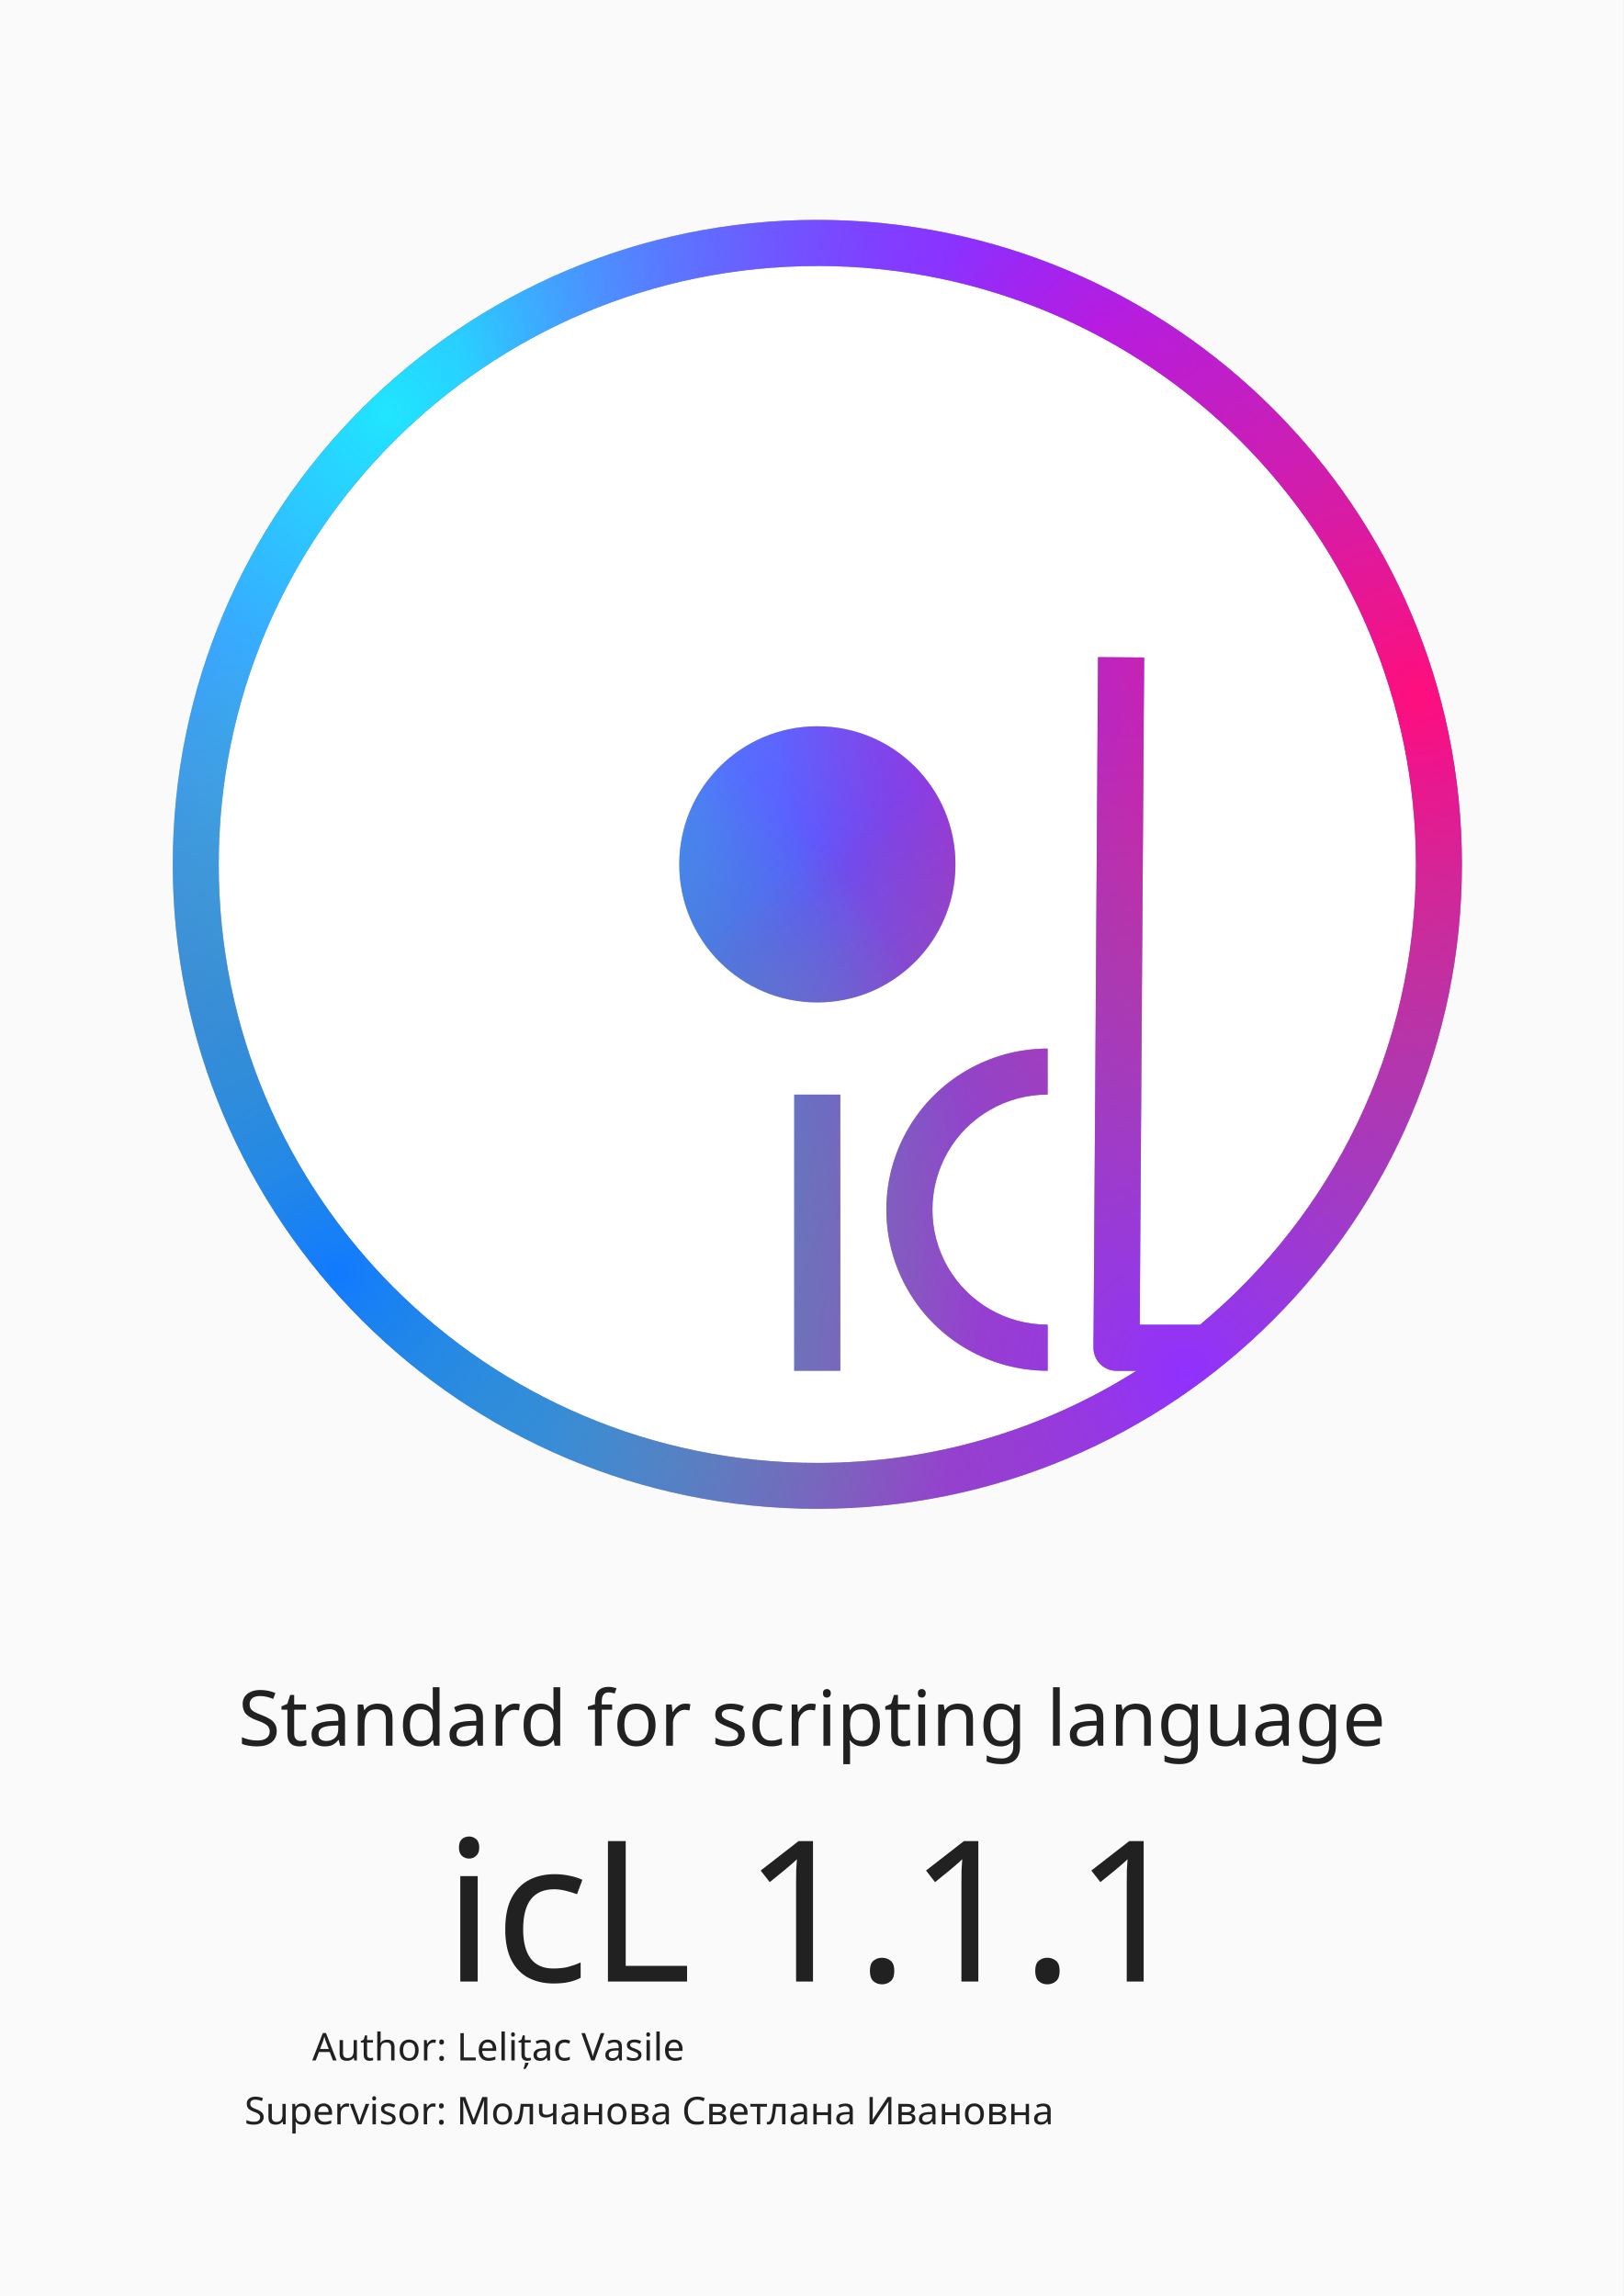
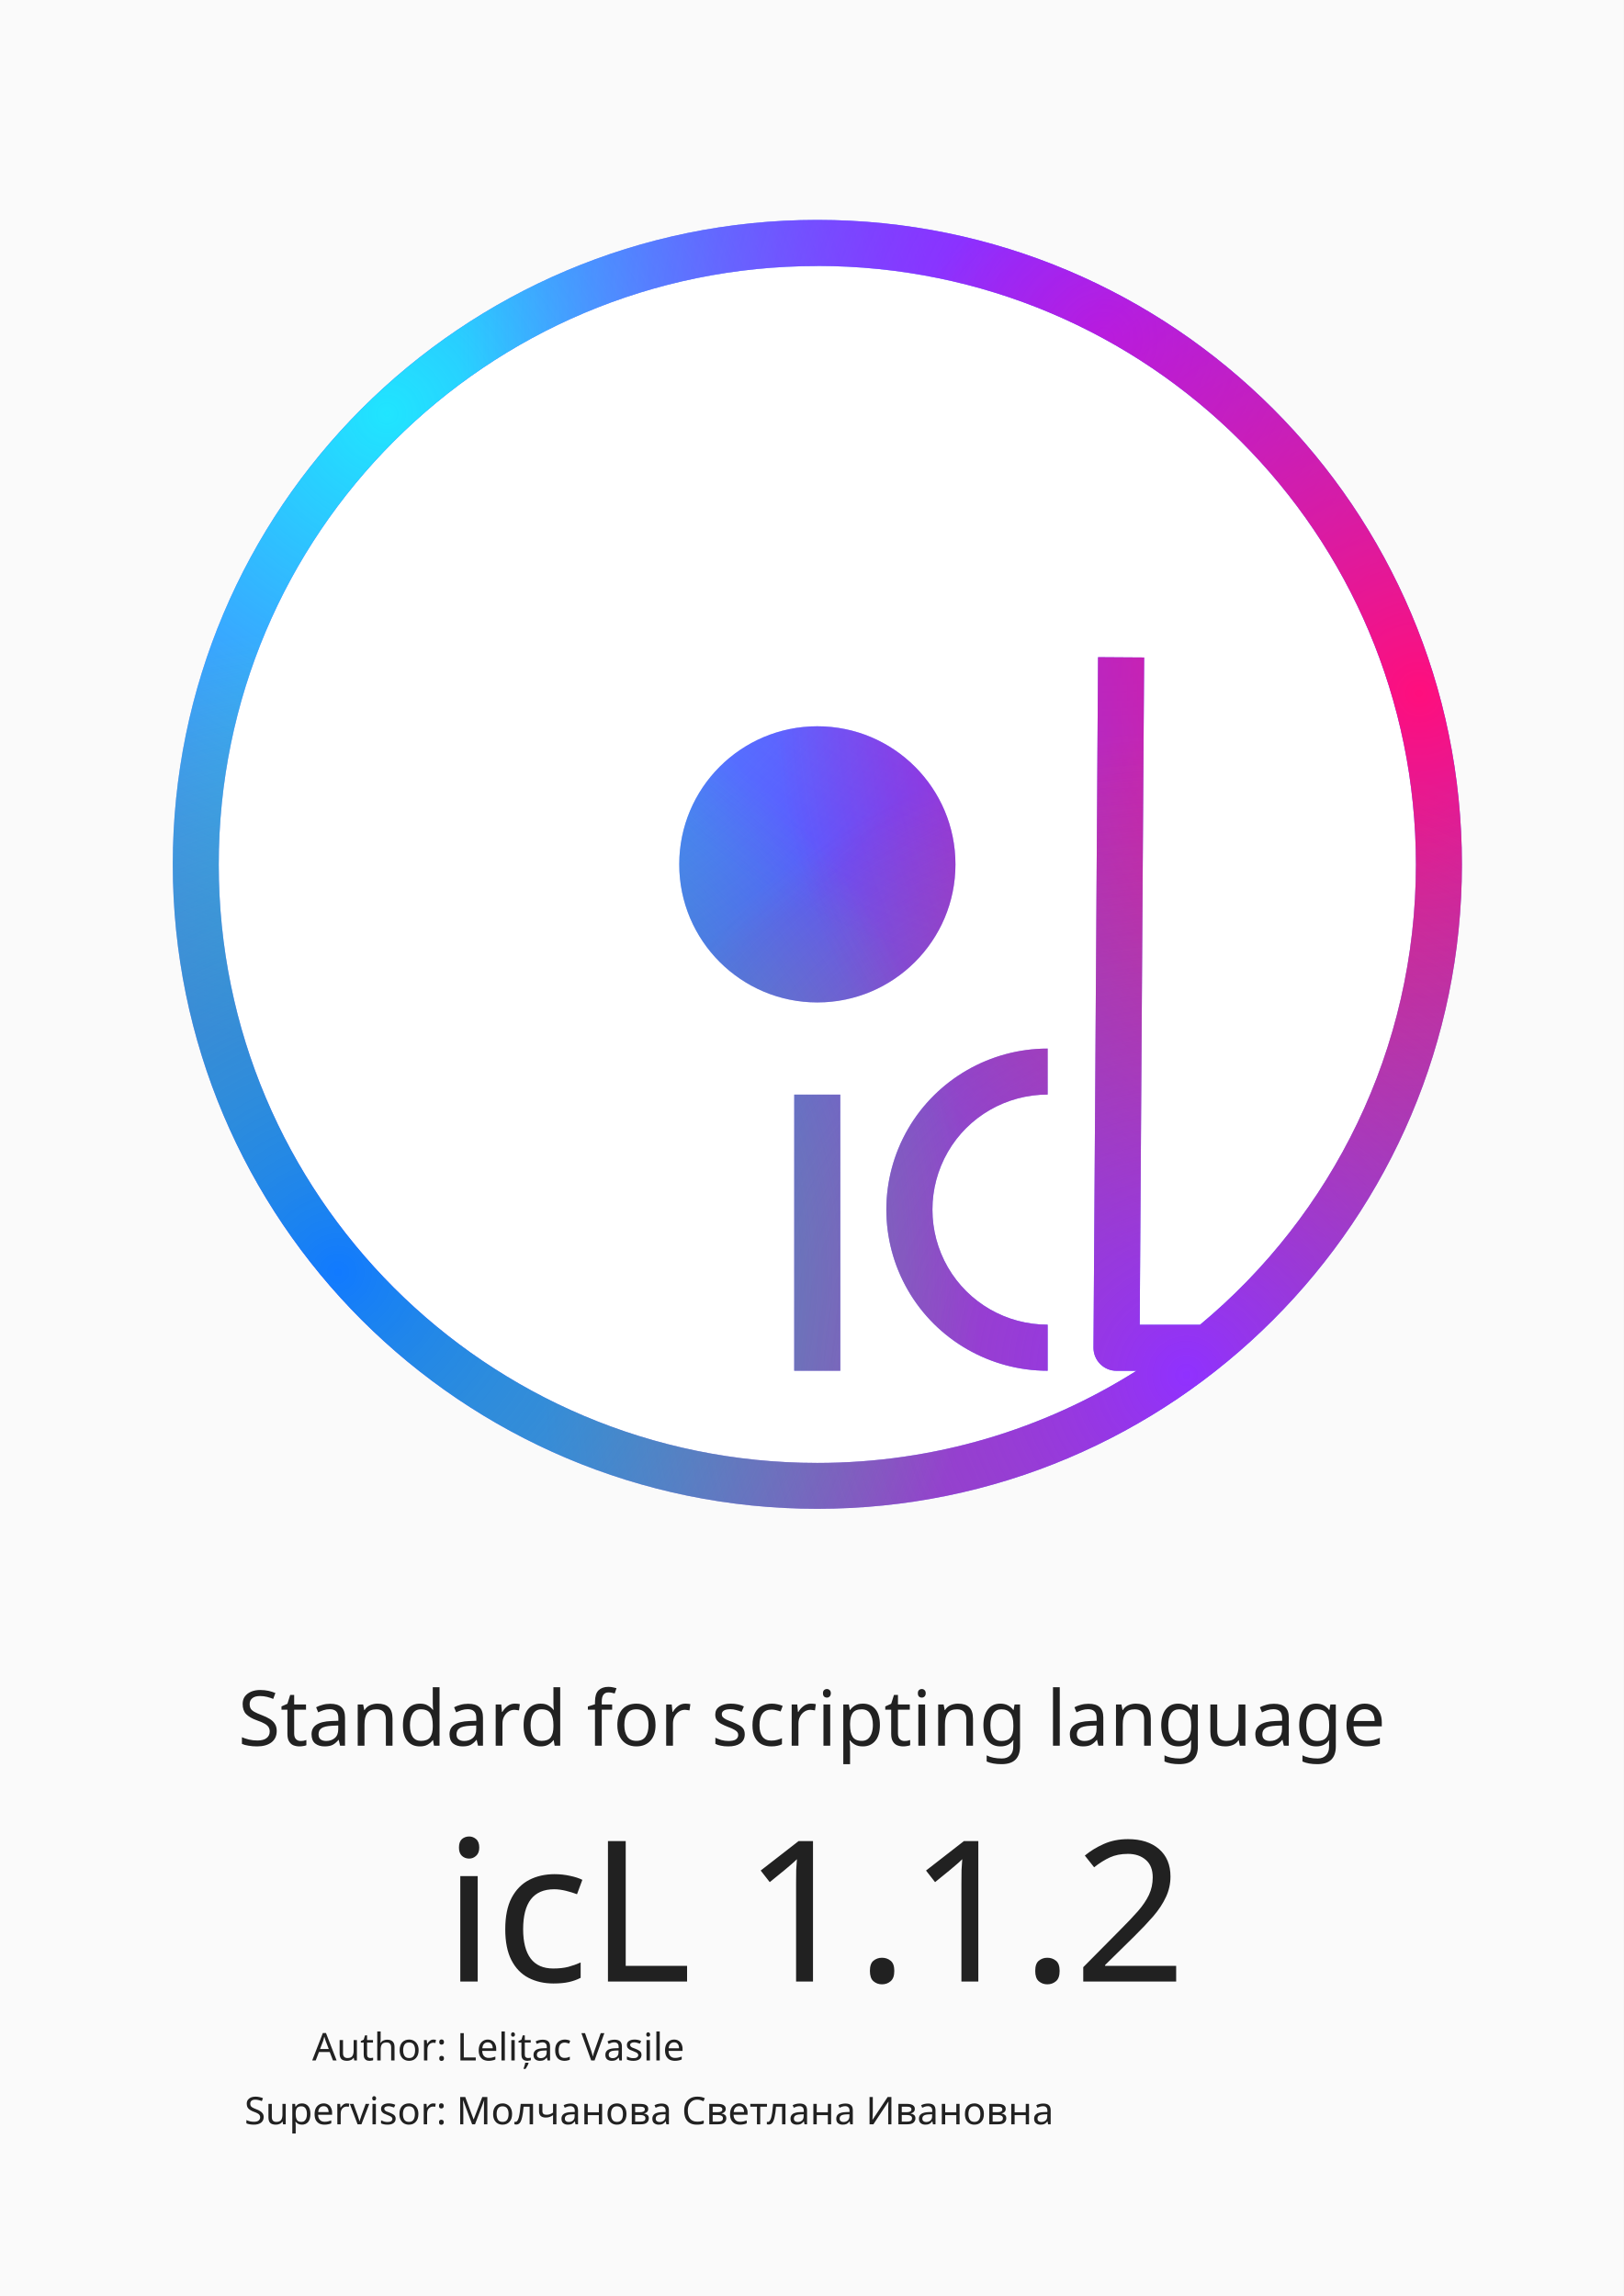
<svg xmlns="http://www.w3.org/2000/svg" xmlns:xlink="http://www.w3.org/1999/xlink" width="210mm" height="297mm" viewBox="0 0 210 297" version="1.1" id="svg8">
  <defs id="defs2">
    <marker orient="auto" refY="0.0" refX="0.0" id="Arrow1Send" style="overflow:visible;">
      <path id="path6723" d="M 0.0,0.0 L 5.0,-5.0 L -12.5,0.0 L 5.0,5.0 L 0.0,0.0 z " style="fill-rule:evenodd;stroke:#000000;stroke-width:1.0pt;" transform="scale(0.2) rotate(180) translate(6,0)" />
    </marker>
    <marker orient="auto" refY="0.0" refX="0.0" id="Arrow1Sstart" style="overflow:visible">
      <path id="path6720" d="M 0.0,0.0 L 5.0,-5.0 L -12.5,0.0 L 5.0,5.0 L 0.0,0.0 z " style="fill-rule:evenodd;stroke:#000000;stroke-width:1.0pt" transform="scale(0.2) translate(6,0)" />
    </marker>
    <marker orient="auto" refY="0.0" refX="0.0" id="Arrow1Mstart" style="overflow:visible">
      <path id="path6714" d="M 0.0,0.0 L 5.0,-5.0 L -12.5,0.0 L 5.0,5.0 L 0.0,0.0 z " style="fill-rule:evenodd;stroke:#000000;stroke-width:1.0pt" transform="scale(0.4) translate(10,0)" />
    </marker>
    <marker orient="auto" refY="0.0" refX="0.0" id="Arrow1Lend" style="overflow:visible;">
      <path id="path6711" d="M 0.0,0.0 L 5.0,-5.0 L -12.5,0.0 L 5.0,5.0 L 0.0,0.0 z " style="fill-rule:evenodd;stroke:#000000;stroke-width:1.0pt;" transform="scale(0.8) rotate(180) translate(12.5,0)" />
    </marker>
    <marker orient="auto" refY="0.0" refX="0.0" id="Arrow1Lstart" style="overflow:visible">
      <path id="path6708" d="M 0.0,0.0 L 5.0,-5.0 L -12.5,0.0 L 5.0,5.0 L 0.0,0.0 z " style="fill-rule:evenodd;stroke:#000000;stroke-width:1.0pt" transform="scale(0.8) translate(12.5,0)" />
    </marker>
    <linearGradient id="linearGradient3782">
      <stop style="stop-color:#ff5533;stop-opacity:1;" offset="0" id="stop3784" />
      <stop style="stop-color:#00bbdd;stop-opacity:1;" offset="1" id="stop3786" />
    </linearGradient>
    <marker orient="auto" refY="0.0" refX="0.0" id="Arrow1Send-5" style="overflow:visible;">
      <path id="path6723-3" d="M 0.0,0.0 L 5.0,-5.0 L -12.5,0.0 L 5.0,5.0 L 0.0,0.0 z " style="fill-rule:evenodd;stroke:#000000;stroke-width:1.0pt;" transform="scale(0.2) rotate(180) translate(6,0)" />
    </marker>
    <marker orient="auto" refY="0.0" refX="0.0" id="Arrow1Sstart-5" style="overflow:visible">
      <path id="path6720-6" d="M 0.0,0.0 L 5.0,-5.0 L -12.5,0.0 L 5.0,5.0 L 0.0,0.0 z " style="fill-rule:evenodd;stroke:#000000;stroke-width:1.0pt" transform="scale(0.2) translate(6,0)" />
    </marker>
    <marker orient="auto" refY="0.0" refX="0.0" id="Arrow1Mstart-2" style="overflow:visible">
      <path id="path6714-9" d="M 0.0,0.0 L 5.0,-5.0 L -12.5,0.0 L 5.0,5.0 L 0.0,0.0 z " style="fill-rule:evenodd;stroke:#000000;stroke-width:1.0pt" transform="scale(0.4) translate(10,0)" />
    </marker>
    <marker orient="auto" refY="0.0" refX="0.0" id="Arrow1Lend-1" style="overflow:visible;">
      <path id="path6711-2" d="M 0.0,0.0 L 5.0,-5.0 L -12.5,0.0 L 5.0,5.0 L 0.0,0.0 z " style="fill-rule:evenodd;stroke:#000000;stroke-width:1.0pt;" transform="scale(0.8) rotate(180) translate(12.5,0)" />
    </marker>
    <marker orient="auto" refY="0.0" refX="0.0" id="Arrow1Lstart-7" style="overflow:visible">
      <path id="path6708-0" d="M 0.0,0.0 L 5.0,-5.0 L -12.5,0.0 L 5.0,5.0 L 0.0,0.0 z " style="fill-rule:evenodd;stroke:#000000;stroke-width:1.0pt" transform="scale(0.8) translate(12.5,0)" />
    </marker>
    <marker orient="auto" refY="0.0" refX="0.0" id="Arrow1Send-6" style="overflow:visible;">
      <path id="path6723-2" d="M 0.0,0.0 L 5.0,-5.0 L -12.5,0.0 L 5.0,5.0 L 0.0,0.0 z " style="fill-rule:evenodd;stroke:#000000;stroke-width:1.0pt;" transform="scale(0.2) rotate(180) translate(6,0)" />
    </marker>
    <marker orient="auto" refY="0.0" refX="0.0" id="Arrow1Sstart-6" style="overflow:visible">
      <path id="path6720-1" d="M 0.0,0.0 L 5.0,-5.0 L -12.5,0.0 L 5.0,5.0 L 0.0,0.0 z " style="fill-rule:evenodd;stroke:#000000;stroke-width:1.0pt" transform="scale(0.2) translate(6,0)" />
    </marker>
    <marker orient="auto" refY="0.0" refX="0.0" id="Arrow1Mstart-8" style="overflow:visible">
      <path id="path6714-7" d="M 0.0,0.0 L 5.0,-5.0 L -12.5,0.0 L 5.0,5.0 L 0.0,0.0 z " style="fill-rule:evenodd;stroke:#000000;stroke-width:1.0pt" transform="scale(0.4) translate(10,0)" />
    </marker>
    <marker orient="auto" refY="0.0" refX="0.0" id="Arrow1Lend-9" style="overflow:visible;">
      <path id="path6711-20" d="M 0.0,0.0 L 5.0,-5.0 L -12.5,0.0 L 5.0,5.0 L 0.0,0.0 z " style="fill-rule:evenodd;stroke:#000000;stroke-width:1.0pt;" transform="scale(0.8) rotate(180) translate(12.5,0)" />
    </marker>
    <marker orient="auto" refY="0.0" refX="0.0" id="Arrow1Lstart-2" style="overflow:visible">
      <path id="path6708-3" d="M 0.0,0.0 L 5.0,-5.0 L -12.5,0.0 L 5.0,5.0 L 0.0,0.0 z " style="fill-rule:evenodd;stroke:#000000;stroke-width:1.0pt" transform="scale(0.8) translate(12.5,0)" />
    </marker>
    <marker style="overflow:visible;" id="Arrow1Send-7" refX="0.0" refY="0.0" orient="auto">
      <path transform="scale(0.2) rotate(180) translate(6,0)" style="fill-rule:evenodd;stroke:#000000;stroke-width:1.0pt;" d="M 0.0,0.0 L 5.0,-5.0 L -12.5,0.0 L 5.0,5.0 L 0.0,0.0 z " id="path6723-5" />
    </marker>
    <marker style="overflow:visible" id="Arrow1Sstart-3" refX="0.0" refY="0.0" orient="auto">
      <path transform="scale(0.2) translate(6,0)" style="fill-rule:evenodd;stroke:#000000;stroke-width:1.0pt" d="M 0.0,0.0 L 5.0,-5.0 L -12.5,0.0 L 5.0,5.0 L 0.0,0.0 z " id="path6720-5" />
    </marker>
    <marker style="overflow:visible" id="Arrow1Mstart-6" refX="0.0" refY="0.0" orient="auto">
      <path transform="scale(0.4) translate(10,0)" style="fill-rule:evenodd;stroke:#000000;stroke-width:1.0pt" d="M 0.0,0.0 L 5.0,-5.0 L -12.5,0.0 L 5.0,5.0 L 0.0,0.0 z " id="path6714-2" />
    </marker>
    <marker style="overflow:visible;" id="Arrow1Lend-91" refX="0.0" refY="0.0" orient="auto">
      <path transform="scale(0.8) rotate(180) translate(12.5,0)" style="fill-rule:evenodd;stroke:#000000;stroke-width:1.0pt;" d="M 0.0,0.0 L 5.0,-5.0 L -12.5,0.0 L 5.0,5.0 L 0.0,0.0 z " id="path6711-27" />
    </marker>
    <marker style="overflow:visible" id="Arrow1Lstart-0" refX="0.0" refY="0.0" orient="auto">
      <path transform="scale(0.8) translate(12.5,0)" style="fill-rule:evenodd;stroke:#000000;stroke-width:1.0pt" d="M 0.0,0.0 L 5.0,-5.0 L -12.5,0.0 L 5.0,5.0 L 0.0,0.0 z " id="path6708-9" />
    </marker>
    <marker style="overflow:visible;" id="Arrow1Send-5-0" refX="0.0" refY="0.0" orient="auto">
      <path transform="scale(0.2) rotate(180) translate(6,0)" style="fill-rule:evenodd;stroke:#000000;stroke-width:1.0pt;" d="M 0.0,0.0 L 5.0,-5.0 L -12.5,0.0 L 5.0,5.0 L 0.0,0.0 z " id="path6723-3-6" />
    </marker>
    <marker style="overflow:visible" id="Arrow1Sstart-5-2" refX="0.0" refY="0.0" orient="auto">
      <path transform="scale(0.2) translate(6,0)" style="fill-rule:evenodd;stroke:#000000;stroke-width:1.0pt" d="M 0.0,0.0 L 5.0,-5.0 L -12.5,0.0 L 5.0,5.0 L 0.0,0.0 z " id="path6720-6-6" />
    </marker>
    <marker style="overflow:visible" id="Arrow1Mstart-2-1" refX="0.0" refY="0.0" orient="auto">
      <path transform="scale(0.4) translate(10,0)" style="fill-rule:evenodd;stroke:#000000;stroke-width:1.0pt" d="M 0.0,0.0 L 5.0,-5.0 L -12.5,0.0 L 5.0,5.0 L 0.0,0.0 z " id="path6714-9-8" />
    </marker>
    <marker style="overflow:visible;" id="Arrow1Lend-1-7" refX="0.0" refY="0.0" orient="auto">
      <path transform="scale(0.8) rotate(180) translate(12.5,0)" style="fill-rule:evenodd;stroke:#000000;stroke-width:1.0pt;" d="M 0.0,0.0 L 5.0,-5.0 L -12.5,0.0 L 5.0,5.0 L 0.0,0.0 z " id="path6711-2-9" />
    </marker>
    <marker style="overflow:visible" id="Arrow1Lstart-7-2" refX="0.0" refY="0.0" orient="auto">
      <path transform="scale(0.8) translate(12.5,0)" style="fill-rule:evenodd;stroke:#000000;stroke-width:1.0pt" d="M 0.0,0.0 L 5.0,-5.0 L -12.5,0.0 L 5.0,5.0 L 0.0,0.0 z " id="path6708-0-0" />
    </marker>
    <marker style="overflow:visible;" id="Arrow1Send-6-2" refX="0.0" refY="0.0" orient="auto">
      <path transform="scale(0.2) rotate(180) translate(6,0)" style="fill-rule:evenodd;stroke:#000000;stroke-width:1.0pt;" d="M 0.0,0.0 L 5.0,-5.0 L -12.5,0.0 L 5.0,5.0 L 0.0,0.0 z " id="path6723-2-3" />
    </marker>
    <marker style="overflow:visible" id="Arrow1Sstart-6-7" refX="0.0" refY="0.0" orient="auto">
      <path transform="scale(0.2) translate(6,0)" style="fill-rule:evenodd;stroke:#000000;stroke-width:1.0pt" d="M 0.0,0.0 L 5.0,-5.0 L -12.5,0.0 L 5.0,5.0 L 0.0,0.0 z " id="path6720-1-5" />
    </marker>
    <marker style="overflow:visible" id="Arrow1Mstart-8-9" refX="0.0" refY="0.0" orient="auto">
      <path transform="scale(0.4) translate(10,0)" style="fill-rule:evenodd;stroke:#000000;stroke-width:1.0pt" d="M 0.0,0.0 L 5.0,-5.0 L -12.5,0.0 L 5.0,5.0 L 0.0,0.0 z " id="path6714-7-2" />
    </marker>
    <marker style="overflow:visible;" id="Arrow1Lend-9-2" refX="0.0" refY="0.0" orient="auto">
      <path transform="scale(0.8) rotate(180) translate(12.5,0)" style="fill-rule:evenodd;stroke:#000000;stroke-width:1.0pt;" d="M 0.0,0.0 L 5.0,-5.0 L -12.5,0.0 L 5.0,5.0 L 0.0,0.0 z " id="path6711-20-8" />
    </marker>
    <marker style="overflow:visible" id="Arrow1Lstart-2-9" refX="0.0" refY="0.0" orient="auto">
      <path transform="scale(0.8) translate(12.5,0)" style="fill-rule:evenodd;stroke:#000000;stroke-width:1.0pt" d="M 0.0,0.0 L 5.0,-5.0 L -12.5,0.0 L 5.0,5.0 L 0.0,0.0 z " id="path6708-3-7" />
    </marker>
    <linearGradient id="linearGradient942">
      <stop id="stop938" offset="0" style="stop-color:#117aff;stop-opacity:1" />
      <stop id="stop940" offset="1" style="stop-color:#32ff5a;stop-opacity:0" />
    </linearGradient>
    <linearGradient id="linearGradient932">
      <stop style="stop-color:#9031ff;stop-opacity:1" offset="0" id="stop928" />
      <stop style="stop-color:#ff3232;stop-opacity:0" offset="1" id="stop930" />
    </linearGradient>
    <linearGradient id="linearGradient922">
      <stop id="stop918" offset="0" style="stop-color:#ff0e7d;stop-opacity:1" />
      <stop id="stop920" offset="1" style="stop-color:#ff0e7d;stop-opacity:0" />
    </linearGradient>
    <linearGradient id="linearGradient912">
      <stop style="stop-color:#a020ff;stop-opacity:1" offset="0" id="stop908" />
      <stop style="stop-color:#9c20ff;stop-opacity:0" offset="1" id="stop910" />
    </linearGradient>
    <linearGradient id="linearGradient900">
      <stop id="stop896" offset="0" style="stop-color:#20e5ff;stop-opacity:1" />
      <stop id="stop898" offset="1" style="stop-color:#20e5ff;stop-opacity:0" />
    </linearGradient>
    <radialGradient gradientUnits="userSpaceOnUse" gradientTransform="matrix(1,0,0,1.000034,0,-0.00989486)" r="8.312" fy="282.72" fx="2.921" cy="282.72" cx="2.921" id="radialGradient902" xlink:href="#linearGradient900" />
    <radialGradient r="8.312" fy="281.751" fx="12.156" cy="281.751" cx="12.156" gradientTransform="matrix(1,0,0,1.000034,0,-0.00989486)" gradientUnits="userSpaceOnUse" id="radialGradient906" xlink:href="#linearGradient912" />
    <radialGradient r="8.312" fy="286.327" fx="16.225" cy="286.327" cx="16.225" gradientTransform="matrix(1,0,0,1.000034,0,-0.00989486)" gradientUnits="userSpaceOnUse" id="radialGradient916" xlink:href="#linearGradient922" />
    <radialGradient r="8.312" fy="295.115" fx="13.225" cy="295.115" cx="13.225" gradientTransform="matrix(1,0,0,1.000034,0,-0.00989486)" gradientUnits="userSpaceOnUse" id="radialGradient926" xlink:href="#linearGradient932" />
    <radialGradient r="8.312" fy="293.792" fx="2.288" cy="293.792" cx="2.288" gradientTransform="matrix(1,0,0,1.000034,0,-0.00989486)" gradientUnits="userSpaceOnUse" id="radialGradient936" xlink:href="#linearGradient942" />
  </defs>
  <g id="layer1">
    <rect style="opacity:1;fill:#fafafa;fill-opacity:1;stroke:none;stroke-width:0.529;stroke-linecap:butt;stroke-linejoin:miter;stroke-miterlimit:4;stroke-dasharray:none;stroke-dashoffset:0;stroke-opacity:1" id="rect1760" width="210" height="297" x="0" y="0" />
    <text xml:space="preserve" style="font-style:normal;font-weight:normal;font-size:9.946px;line-height:1.25;font-family:sans-serif;letter-spacing:0px;word-spacing:0px;fill:#212121;fill-opacity:1;stroke:none;stroke-width:0.622" x="30.791" y="225.811" id="text1368">
      <tspan x="30.791" y="225.811" style="font-style:normal;font-variant:normal;font-weight:normal;font-stretch:normal;font-family:'Noto Sans';-inkscape-font-specification:'Noto Sans';fill:#212121;fill-opacity:1;stroke-width:0.622" id="tspan1370">Standard for scripting language</tspan>
    </text>
-     <text xml:space="preserve" style="font-style:normal;font-variant:normal;font-weight:300;font-stretch:normal;font-size:25.455px;line-height:1.25;font-family:'Noto Serif';-inkscape-font-specification:'Noto Serif Light';letter-spacing:0px;word-spacing:0px;fill:#212121;fill-opacity:1;stroke:none;stroke-width:1.591;" x="57.374" y="256.326" id="text1766">
-       <tspan id="tspan1764" x="57.374" y="256.326" style="font-style:normal;font-variant:normal;font-weight:normal;font-stretch:normal;font-family:'Noto Sans';-inkscape-font-specification:'Noto Sans';fill:#212121;fill-opacity:1;stroke-width:1.591">icL 1.1.1</tspan>
+     <text xml:space="preserve" style="font-style:normal;font-variant:normal;font-weight:300;font-stretch:normal;font-size:25.455px;line-height:1.25;font-family:'Noto Serif';-inkscape-font-specification:'Noto Serif Light';letter-spacing:0px;word-spacing:0px;fill:#212121;fill-opacity:1;stroke:none;stroke-width:1.591" x="57.374" y="256.326" id="text1766">
+       <tspan id="tspan1764" x="57.374" y="256.326" style="font-style:normal;font-variant:normal;font-weight:normal;font-stretch:normal;font-family:'Noto Sans';-inkscape-font-specification:'Noto Sans';fill:#212121;fill-opacity:1;stroke-width:1.591">icL 1.1.2</tspan>
    </text>
    <text xml:space="preserve" style="font-style:normal;font-weight:normal;font-size:4.233px;line-height:1.25;font-family:sans-serif;letter-spacing:0px;word-spacing:0px;fill:#212121;fill-opacity:1;stroke:none;stroke-width:0.265" x="40.377" y="266.531" id="text1786">
      <tspan x="40.377" y="266.531" style="font-style:normal;font-variant:normal;font-weight:normal;font-stretch:normal;font-size:4.939px;font-family:'Noto Sans';-inkscape-font-specification:'Noto Sans';fill:#212121;fill-opacity:1;stroke-width:0.265" id="tspan1788">Author: Lelițac Vasile</tspan>
    </text>
    <text xml:space="preserve" style="font-style:normal;font-weight:normal;font-size:4.233px;line-height:1.25;font-family:sans-serif;letter-spacing:0px;word-spacing:0px;fill:#212121;fill-opacity:1;stroke:none;stroke-width:0.265" x="31.617" y="274.79" id="text1794">
      <tspan id="tspan1792" x="31.617" y="274.79" style="font-style:normal;font-variant:normal;font-weight:normal;font-stretch:normal;font-size:4.939px;font-family:'Noto Sans';-inkscape-font-specification:'Noto Sans';fill:#212121;fill-opacity:1;stroke-width:0.265">Supervisor: Молчанова Светлана Ивановна</tspan>
    </text>
    <g transform="matrix(10.0295,0,0,10.0295,20.79017,-2782.032)" id="layer1-3">
      <circle r="7.938" cy="288.533" cx="8.467" id="path825" style="opacity:1;fill:#ffffff;fill-opacity:1;stroke:none;stroke-width:0.529;stroke-linejoin:bevel;stroke-miterlimit:4;stroke-dasharray:none;stroke-opacity:1" />
      <path id="path827-5" d="m 8.467,280.221 c -4.587,0 -8.312,3.725 -8.312,8.312 0,4.587 3.725,8.312 8.312,8.312 4.587,0 8.312,-3.725 8.312,-8.312 0,-4.587 -3.725,-8.312 -8.312,-8.312 z m 0,0.594 c 4.266,0 7.719,3.452 7.719,7.719 0,2.389 -1.083,4.522 -2.784,5.937 H 12.624 l 0.057,-8.606 -0.594,-0.004 -0.059,8.906 a 0.297,0.297 0 0 0 0.298,0.298 h 0.256 c -1.191,0.752 -2.602,1.188 -4.116,1.188 -4.266,0 -7.718,-3.452 -7.718,-7.718 0,-4.266 3.452,-7.719 7.718,-7.719 z m 0,5.937 a 1.781,1.781 0 0 0 -1.781,1.781 1.781,1.781 0 0 0 1.781,1.781 1.781,1.781 0 0 0 1.781,-1.781 1.781,1.781 0 0 0 -1.781,-1.781 z m 2.97,4.157 c -0.742,0 -1.431,0.396 -1.802,1.038 -0.371,0.643 -0.371,1.435 0,2.078 0.371,0.643 1.06,1.039 1.802,1.039 v -0.594 c -0.531,0 -1.021,-0.281 -1.287,-0.741 -0.265,-0.46 -0.265,-1.026 0,-1.486 0.265,-0.46 0.756,-0.741 1.287,-0.741 z m -3.268,0.594 v 3.561 h 0.594 v -3.561 z" style="opacity:1;fill:#5858ff;fill-opacity:1;stroke:none;stroke-width:0.438;stroke-linejoin:bevel;stroke-miterlimit:4;stroke-dasharray:none;stroke-opacity:1" />
      <path style="opacity:1;fill:url(#radialGradient902);fill-opacity:1;stroke:none;stroke-width:0.438;stroke-linejoin:bevel;stroke-miterlimit:4;stroke-dasharray:none;stroke-opacity:1" d="m 8.467,280.221 c -4.587,0 -8.312,3.725 -8.312,8.312 0,4.587 3.725,8.312 8.312,8.312 4.587,0 8.312,-3.725 8.312,-8.312 0,-4.587 -3.725,-8.312 -8.312,-8.312 z m 0,0.594 c 4.266,0 7.719,3.452 7.719,7.719 0,2.389 -1.083,4.522 -2.784,5.937 H 12.624 l 0.057,-8.606 -0.594,-0.004 -0.059,8.906 a 0.297,0.297 0 0 0 0.298,0.298 h 0.256 c -1.191,0.752 -2.602,1.188 -4.116,1.188 -4.266,0 -7.718,-3.452 -7.718,-7.718 0,-4.266 3.452,-7.719 7.718,-7.719 z m 0,5.937 a 1.781,1.781 0 0 0 -1.781,1.781 1.781,1.781 0 0 0 1.781,1.781 1.781,1.781 0 0 0 1.781,-1.781 1.781,1.781 0 0 0 -1.781,-1.781 z m 2.97,4.157 c -0.742,0 -1.431,0.396 -1.802,1.038 -0.371,0.643 -0.371,1.435 0,2.078 0.371,0.643 1.06,1.039 1.802,1.039 v -0.594 c -0.531,0 -1.021,-0.281 -1.287,-0.741 -0.265,-0.46 -0.265,-1.026 0,-1.486 0.265,-0.46 0.756,-0.741 1.287,-0.741 z m -3.268,0.594 v 3.561 h 0.594 v -3.561 z" id="path894" />
      <path id="path904" d="m 8.467,280.221 c -4.587,0 -8.312,3.725 -8.312,8.312 0,4.587 3.725,8.312 8.312,8.312 4.587,0 8.312,-3.725 8.312,-8.312 0,-4.587 -3.725,-8.312 -8.312,-8.312 z m 0,0.594 c 4.266,0 7.719,3.452 7.719,7.719 0,2.389 -1.083,4.522 -2.784,5.937 H 12.624 l 0.057,-8.606 -0.594,-0.004 -0.059,8.906 a 0.297,0.297 0 0 0 0.298,0.298 h 0.256 c -1.191,0.752 -2.602,1.188 -4.116,1.188 -4.266,0 -7.718,-3.452 -7.718,-7.718 0,-4.266 3.452,-7.719 7.718,-7.719 z m 0,5.937 a 1.781,1.781 0 0 0 -1.781,1.781 1.781,1.781 0 0 0 1.781,1.781 1.781,1.781 0 0 0 1.781,-1.781 1.781,1.781 0 0 0 -1.781,-1.781 z m 2.97,4.157 c -0.742,0 -1.431,0.396 -1.802,1.038 -0.371,0.643 -0.371,1.435 0,2.078 0.371,0.643 1.06,1.039 1.802,1.039 v -0.594 c -0.531,0 -1.021,-0.281 -1.287,-0.741 -0.265,-0.46 -0.265,-1.026 0,-1.486 0.265,-0.46 0.756,-0.741 1.287,-0.741 z m -3.268,0.594 v 3.561 h 0.594 v -3.561 z" style="opacity:1;fill:url(#radialGradient906);fill-opacity:1;stroke:none;stroke-width:0.438;stroke-linejoin:bevel;stroke-miterlimit:4;stroke-dasharray:none;stroke-opacity:1" />
      <path style="opacity:1;fill:url(#radialGradient916);fill-opacity:1;stroke:none;stroke-width:0.438;stroke-linejoin:bevel;stroke-miterlimit:4;stroke-dasharray:none;stroke-opacity:1" d="m 8.467,280.221 c -4.587,0 -8.312,3.725 -8.312,8.312 0,4.587 3.725,8.312 8.312,8.312 4.587,0 8.312,-3.725 8.312,-8.312 0,-4.587 -3.725,-8.312 -8.312,-8.312 z m 0,0.594 c 4.266,0 7.719,3.452 7.719,7.719 0,2.389 -1.083,4.522 -2.784,5.937 H 12.624 l 0.057,-8.606 -0.594,-0.004 -0.059,8.906 a 0.297,0.297 0 0 0 0.298,0.298 h 0.256 c -1.191,0.752 -2.602,1.188 -4.116,1.188 -4.266,0 -7.718,-3.452 -7.718,-7.718 0,-4.266 3.452,-7.719 7.718,-7.719 z m 0,5.937 a 1.781,1.781 0 0 0 -1.781,1.781 1.781,1.781 0 0 0 1.781,1.781 1.781,1.781 0 0 0 1.781,-1.781 1.781,1.781 0 0 0 -1.781,-1.781 z m 2.97,4.157 c -0.742,0 -1.431,0.396 -1.802,1.038 -0.371,0.643 -0.371,1.435 0,2.078 0.371,0.643 1.06,1.039 1.802,1.039 v -0.594 c -0.531,0 -1.021,-0.281 -1.287,-0.741 -0.265,-0.46 -0.265,-1.026 0,-1.486 0.265,-0.46 0.756,-0.741 1.287,-0.741 z m -3.268,0.594 v 3.561 h 0.594 v -3.561 z" id="path914" />
      <path id="path924" d="m 8.467,280.221 c -4.587,0 -8.312,3.725 -8.312,8.312 0,4.587 3.725,8.312 8.312,8.312 4.587,0 8.312,-3.725 8.312,-8.312 0,-4.587 -3.725,-8.312 -8.312,-8.312 z m 0,0.594 c 4.266,0 7.719,3.452 7.719,7.719 0,2.389 -1.083,4.522 -2.784,5.937 H 12.624 l 0.057,-8.606 -0.594,-0.004 -0.059,8.906 a 0.297,0.297 0 0 0 0.298,0.298 h 0.256 c -1.191,0.752 -2.602,1.188 -4.116,1.188 -4.266,0 -7.718,-3.452 -7.718,-7.718 0,-4.266 3.452,-7.719 7.718,-7.719 z m 0,5.937 a 1.781,1.781 0 0 0 -1.781,1.781 1.781,1.781 0 0 0 1.781,1.781 1.781,1.781 0 0 0 1.781,-1.781 1.781,1.781 0 0 0 -1.781,-1.781 z m 2.97,4.157 c -0.742,0 -1.431,0.396 -1.802,1.038 -0.371,0.643 -0.371,1.435 0,2.078 0.371,0.643 1.06,1.039 1.802,1.039 v -0.594 c -0.531,0 -1.021,-0.281 -1.287,-0.741 -0.265,-0.46 -0.265,-1.026 0,-1.486 0.265,-0.46 0.756,-0.741 1.287,-0.741 z m -3.268,0.594 v 3.561 h 0.594 v -3.561 z" style="opacity:1;fill:url(#radialGradient926);fill-opacity:1;stroke:none;stroke-width:0.438;stroke-linejoin:bevel;stroke-miterlimit:4;stroke-dasharray:none;stroke-opacity:1" />
      <path style="opacity:1;fill:url(#radialGradient936);fill-opacity:1;stroke:none;stroke-width:0.438;stroke-linejoin:bevel;stroke-miterlimit:4;stroke-dasharray:none;stroke-opacity:1" d="m 8.467,280.221 c -4.587,0 -8.312,3.725 -8.312,8.312 0,4.587 3.725,8.312 8.312,8.312 4.587,0 8.312,-3.725 8.312,-8.312 0,-4.587 -3.725,-8.312 -8.312,-8.312 z m 0,0.594 c 4.266,0 7.719,3.452 7.719,7.719 0,2.389 -1.083,4.522 -2.784,5.937 H 12.624 l 0.057,-8.606 -0.594,-0.004 -0.059,8.906 a 0.297,0.297 0 0 0 0.298,0.298 h 0.256 c -1.191,0.752 -2.602,1.188 -4.116,1.188 -4.266,0 -7.718,-3.452 -7.718,-7.718 0,-4.266 3.452,-7.719 7.718,-7.719 z m 0,5.937 a 1.781,1.781 0 0 0 -1.781,1.781 1.781,1.781 0 0 0 1.781,1.781 1.781,1.781 0 0 0 1.781,-1.781 1.781,1.781 0 0 0 -1.781,-1.781 z m 2.97,4.157 c -0.742,0 -1.431,0.396 -1.802,1.038 -0.371,0.643 -0.371,1.435 0,2.078 0.371,0.643 1.06,1.039 1.802,1.039 v -0.594 c -0.531,0 -1.021,-0.281 -1.287,-0.741 -0.265,-0.46 -0.265,-1.026 0,-1.486 0.265,-0.46 0.756,-0.741 1.287,-0.741 z m -3.268,0.594 v 3.561 h 0.594 v -3.561 z" id="path934" />
    </g>
  </g>
</svg>
